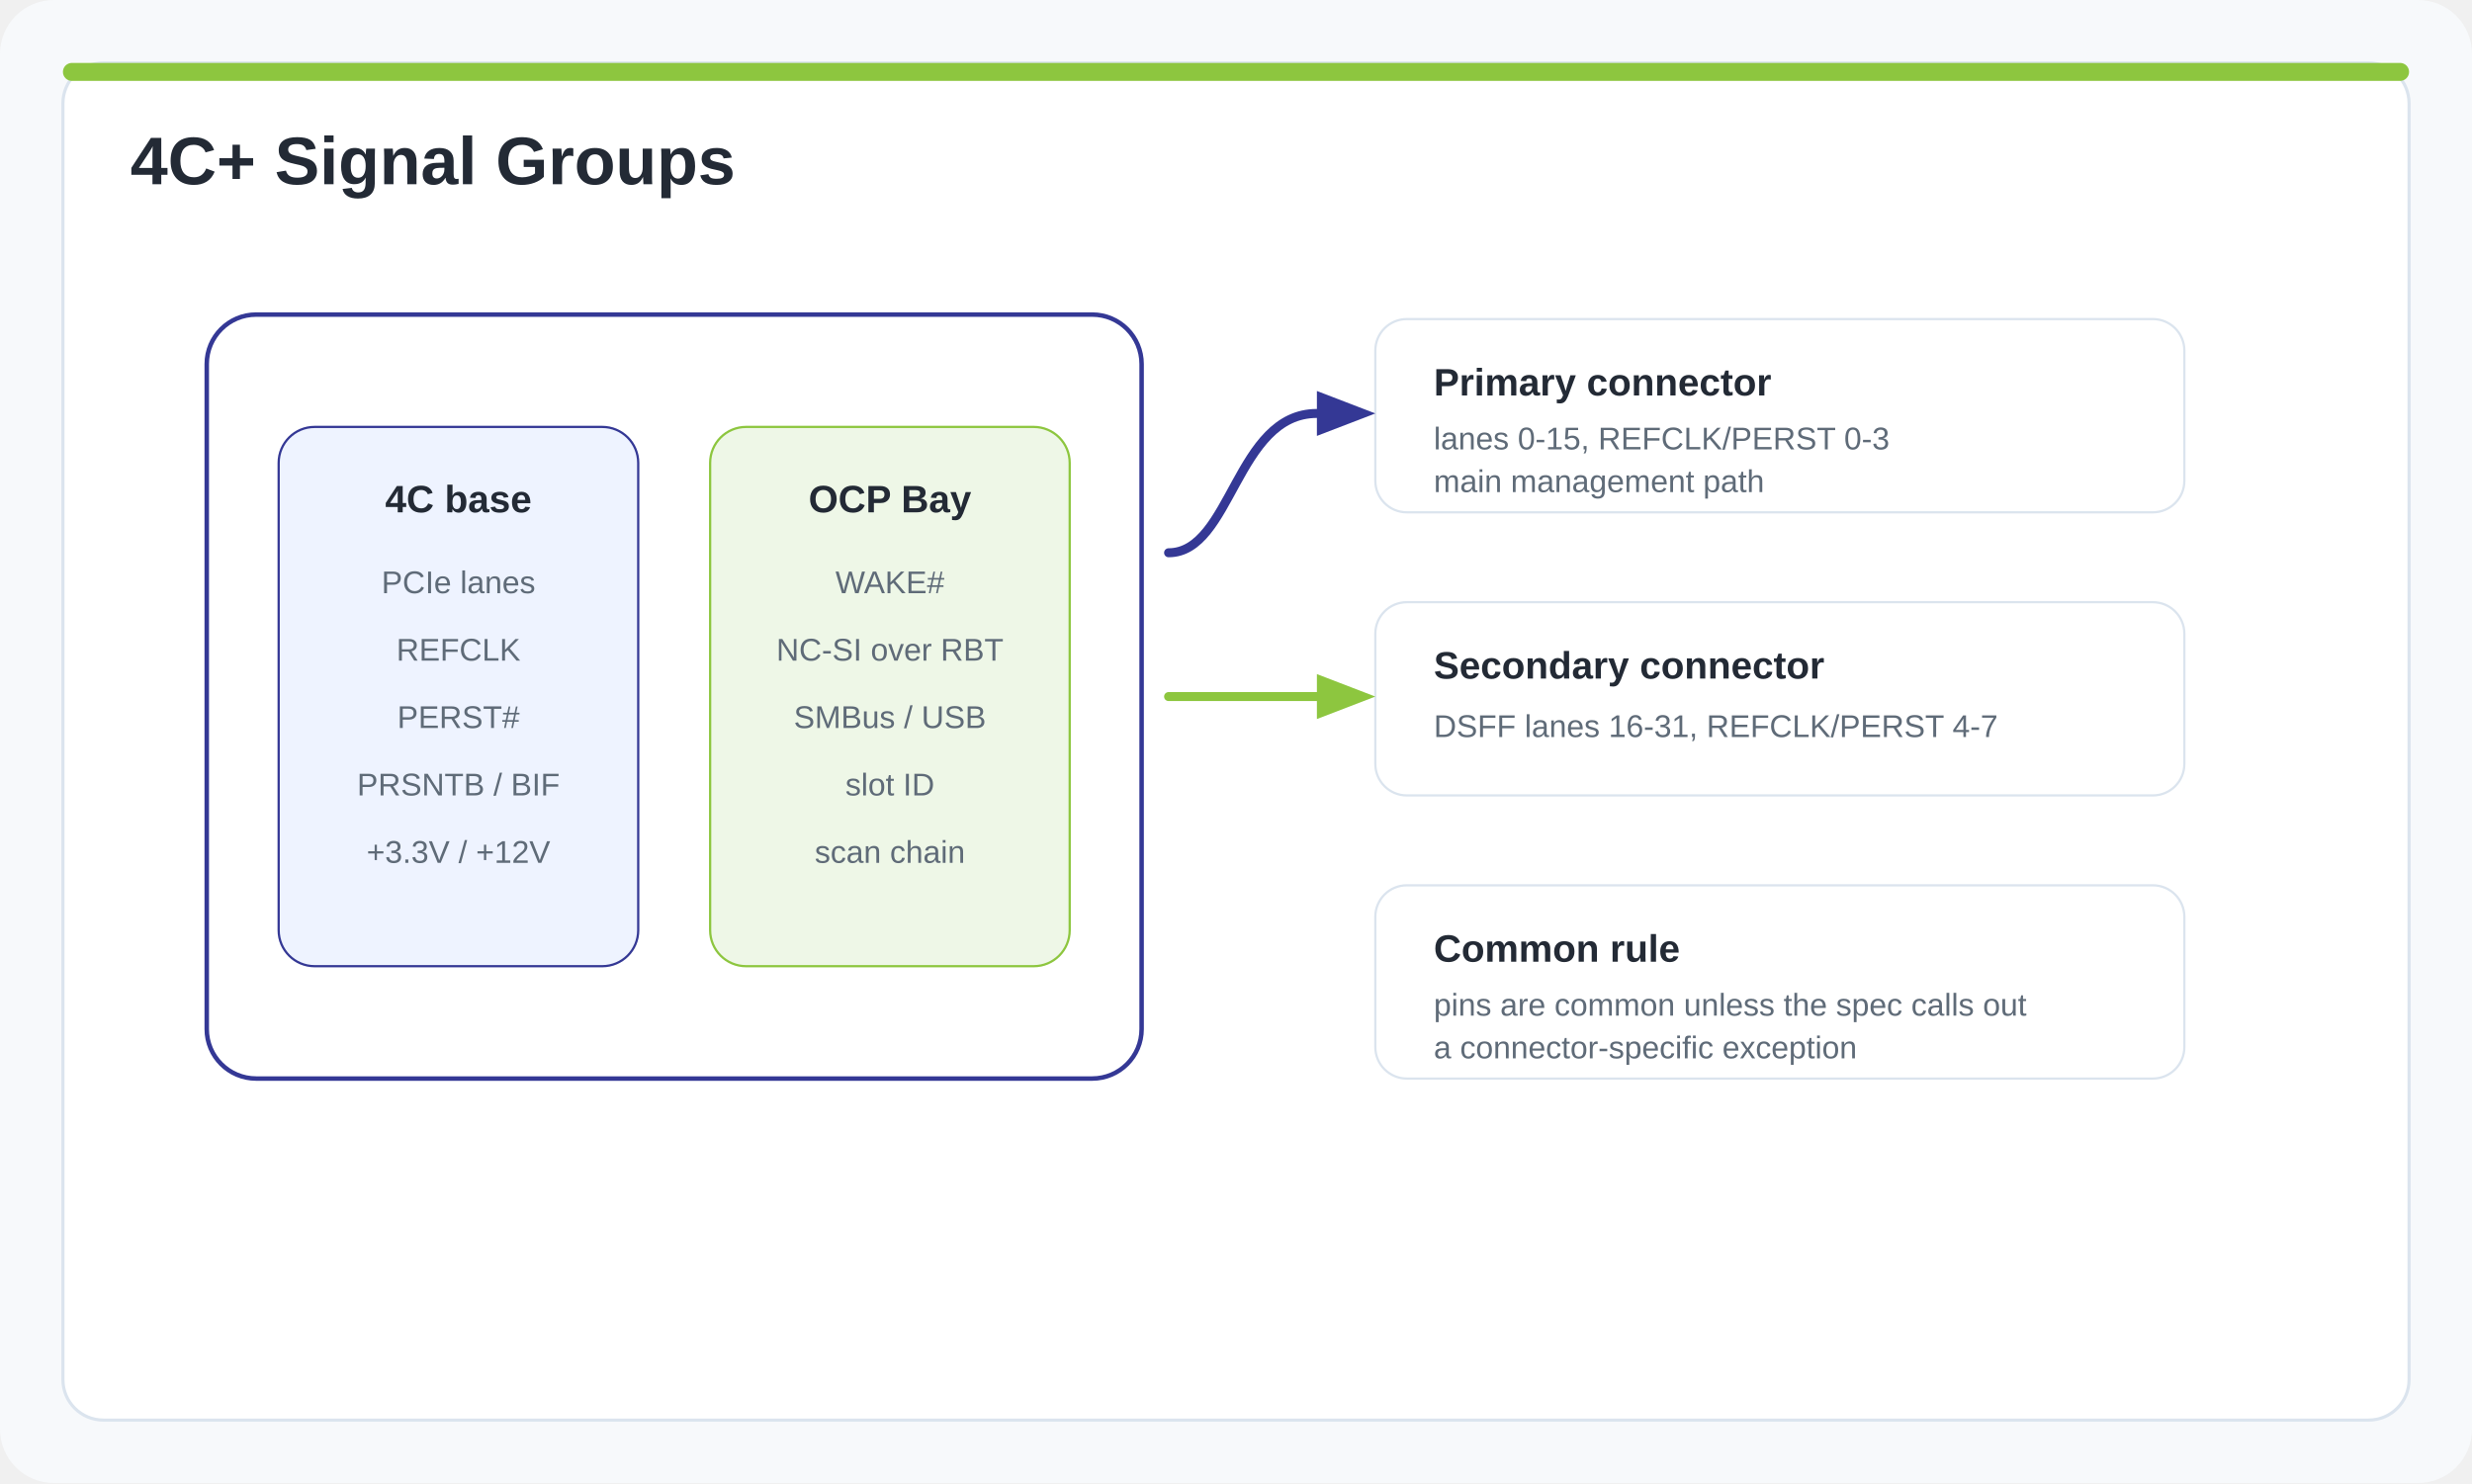
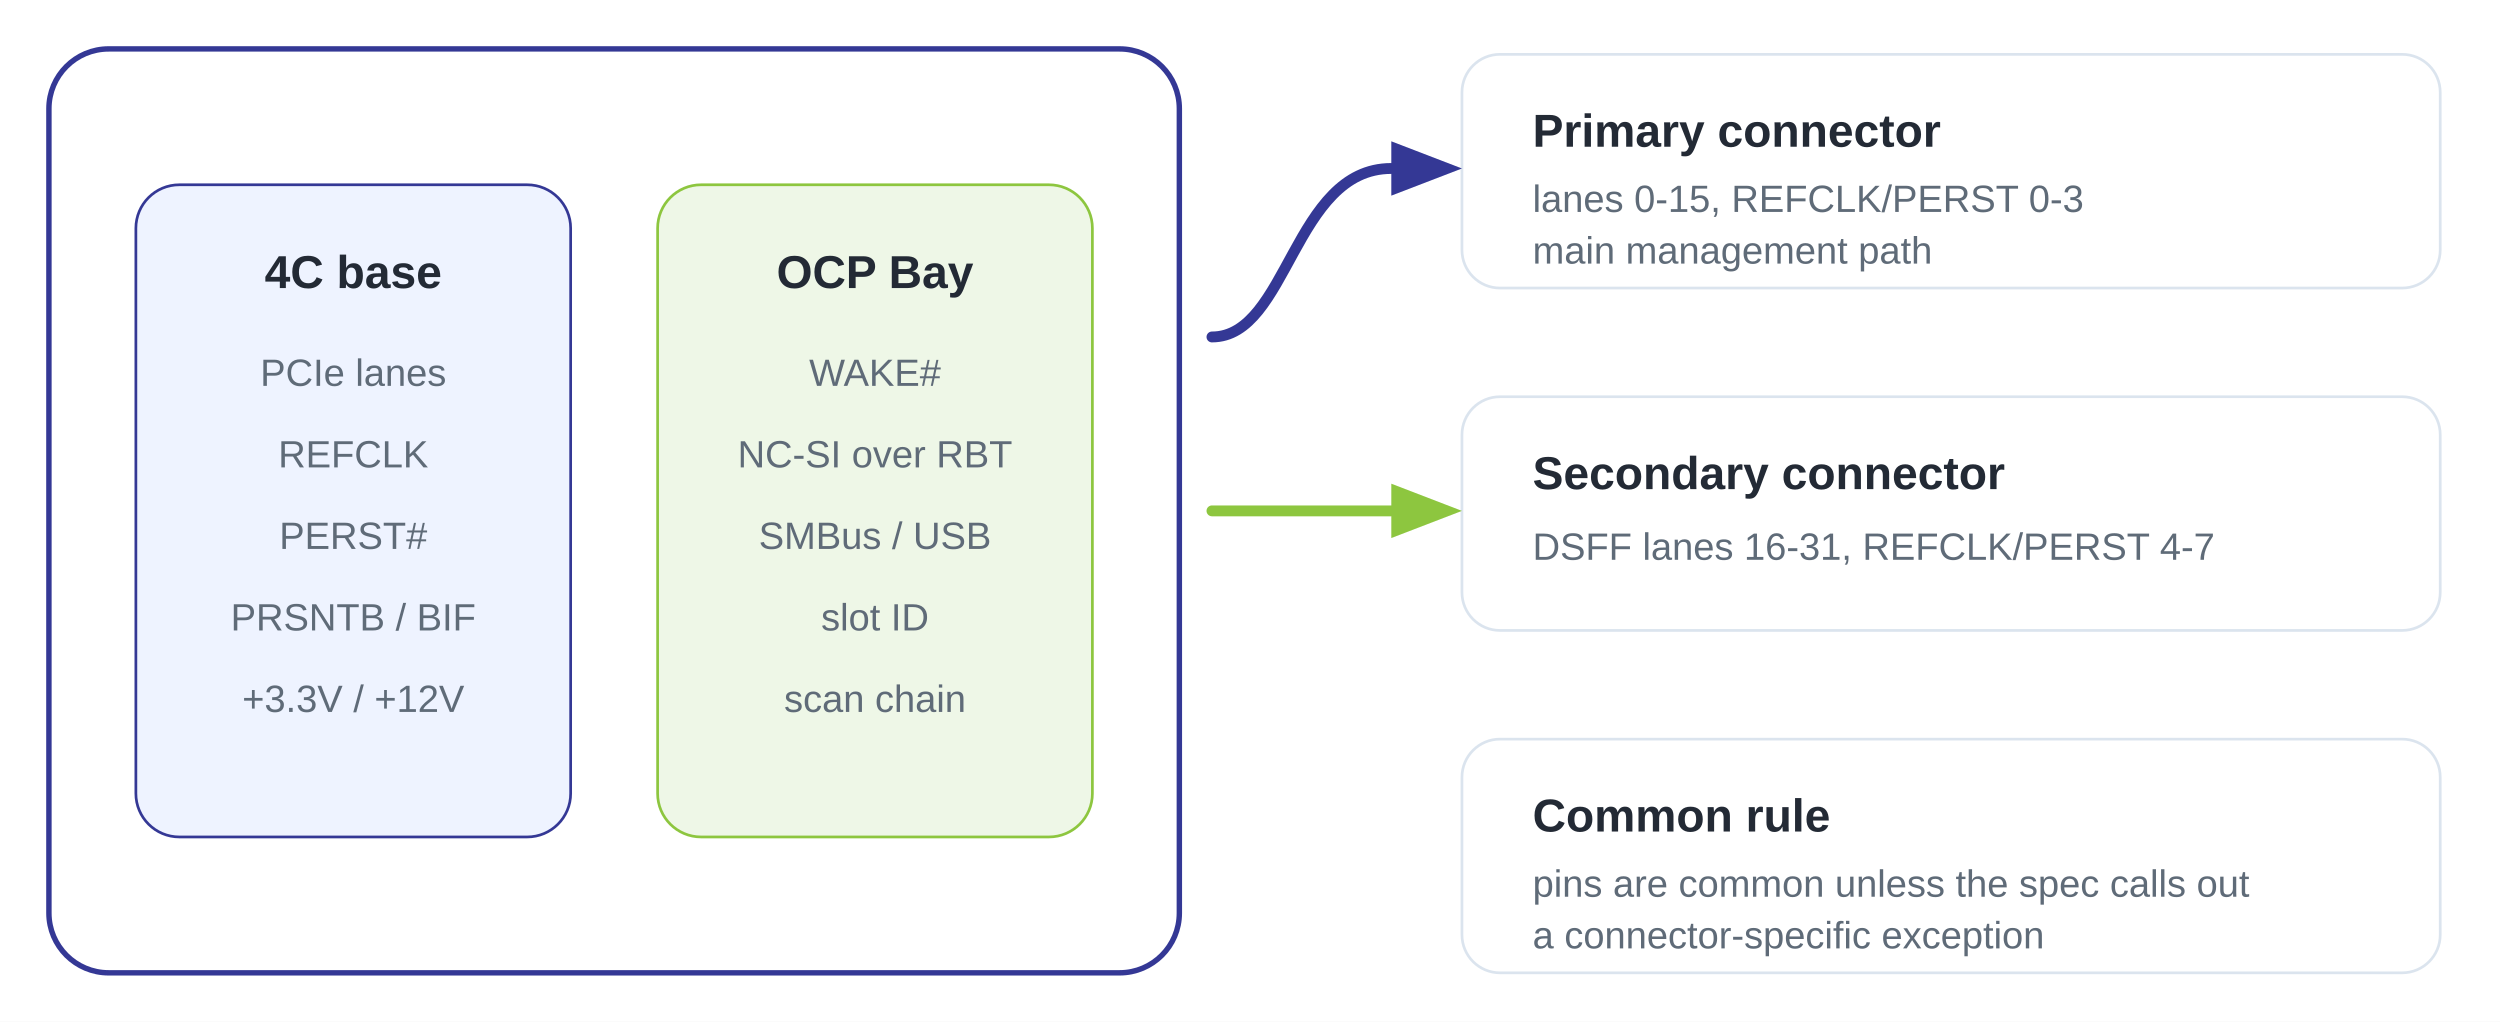
- <svg xmlns="http://www.w3.org/2000/svg" viewBox="0 0 1100 660" role="img" aria-labelledby="title desc">
+ <svg xmlns="http://www.w3.org/2000/svg" viewBox="74 122 920 376" role="img" aria-labelledby="title desc">
  <defs>
    <marker id="arrow-green" viewBox="0 0 10 10" markerWidth="10" markerHeight="10" refX="0" refY="5" orient="auto" markerUnits="userSpaceOnUse">
      <path d="M0,0 L10,5 L0,10 z" fill="#8dc63f" />
    </marker>
    <marker id="arrow-blue" viewBox="0 0 10 10" markerWidth="10" markerHeight="10" refX="0" refY="5" orient="auto" markerUnits="userSpaceOnUse">
      <path d="M0,0 L10,5 L0,10 z" fill="#343895" />
    </marker>
    <marker id="arrow-gray" viewBox="0 0 10 10" markerWidth="10" markerHeight="10" refX="0" refY="5" orient="auto" markerUnits="userSpaceOnUse">
      <path d="M0,0 L10,5 L0,10 z" fill="#64748b" />
    </marker>
    <style>
      .bg { fill:#f7f9fb; }
      .panel { fill:#fff; stroke:#dbe4ee; stroke-width:1.4; }
      .title { font:800 30px Arial, Helvetica, sans-serif; fill:#232a35; letter-spacing:0; }
      .label { font:700 17px Arial, Helvetica, sans-serif; fill:#232a35; letter-spacing:0; }
      .small { font:400 14px Arial, Helvetica, sans-serif; fill:#5f6b78; letter-spacing:0; }
      .tiny { font:700 12px Arial, Helvetica, sans-serif; fill:#64748b; letter-spacing:0; }
      .green { fill:#8dc63f; }
      .blue { fill:#343895; }
      .gray { fill:#64748b; }
      .line-green { stroke:#8dc63f; stroke-width:4; fill:none; marker-end:url(#arrow-green); }
      .line-blue { stroke:#343895; stroke-width:4; fill:none; marker-end:url(#arrow-blue); }
      .line-gray { stroke:#64748b; stroke-width:3; fill:none; marker-end:url(#arrow-gray); }
      .flow-green { stroke:#8dc63f; stroke-width:4; fill:none; stroke-linecap:round; }
      .flow-blue { stroke:#343895; stroke-width:4; fill:none; stroke-linecap:round; }
      .flow-gray { stroke:#64748b; stroke-width:3; fill:none; stroke-linecap:round; }
      .arrowhead-green { fill:#8dc63f; }
      .arrowhead-blue { fill:#343895; }
      .arrowhead-gray { fill:#64748b; }
      .dash { stroke-dasharray:8 8; }
    </style>
  </defs>
-   <rect class="bg" width="1100" height="660" rx="24" />
-   <rect class="panel" x="28" y="28" width="1044" height="604" rx="18" />
-   <rect x="28" y="28" width="1044" height="8" fill="#8dc63f" rx="4" />
-   <text class="title" x="58" y="82">4C+ Signal Groups</text>
+   <rect x="74" y="122" width="920" height="376" fill="#fff" />
  <g transform="translate(92 140)">
    <rect x="0" y="0" width="416" height="340" rx="22" fill="#fff" stroke="#343895" stroke-width="2" />
    <rect x="32" y="50" width="160" height="240" rx="16" fill="#eef3ff" stroke="#343895" />
    <rect x="224" y="50" width="160" height="240" rx="16" fill="#eef7e7" stroke="#8dc63f" />
    <text class="label" x="112" y="88" text-anchor="middle">4C base</text>
    <text class="small" x="112" y="124" text-anchor="middle">PCIe lanes</text>
    <text class="small" x="112" y="154" text-anchor="middle">REFCLK</text>
    <text class="small" x="112" y="184" text-anchor="middle">PERST#</text>
    <text class="small" x="112" y="214" text-anchor="middle">PRSNTB / BIF</text>
    <text class="small" x="112" y="244" text-anchor="middle">+3.3V / +12V</text>
    <text class="label" x="304" y="88" text-anchor="middle">OCP Bay</text>
    <text class="small" x="304" y="124" text-anchor="middle">WAKE#</text>
    <text class="small" x="304" y="154" text-anchor="middle">NC-SI over RBT</text>
    <text class="small" x="304" y="184" text-anchor="middle">SMBus / USB</text>
    <text class="small" x="304" y="214" text-anchor="middle">slot ID</text>
    <text class="small" x="304" y="244" text-anchor="middle">scan chain</text>
  </g>
  <g transform="translate(612 142)">
    <rect x="0" y="0" width="360" height="86" rx="14" fill="#fff" stroke="#dbe4ee" />
    <text class="label" x="26" y="34">Primary connector</text>
    <text class="small">
      <tspan x="26" y="58">lanes 0-15, REFCLK/PERST 0-3</tspan>
      <tspan x="26" y="77">main management path</tspan>
    </text>
    <rect x="0" y="126" width="360" height="86" rx="14" fill="#fff" stroke="#dbe4ee" />
    <text class="label" x="26" y="160">Secondary connector</text>
    <text class="small" x="26" y="186">DSFF lanes 16-31, REFCLK/PERST 4-7</text>
    <rect x="0" y="252" width="360" height="86" rx="14" fill="#fff" stroke="#dbe4ee" />
    <text class="label" x="26" y="286">Common rule</text>
    <text class="small">
      <tspan x="26" y="310">pins are common unless the spec calls out</tspan>
      <tspan x="26" y="329">a connector-specific exception</tspan>
    </text>
  </g>
  <path class="flow-blue" d="M520 246 C548 246, 550 184, 586 184" />
  <polygon class="arrowhead-blue" points="586,174 612,184 586,194" />
  <path class="flow-green" d="M520 310 L586 310" />
  <polygon class="arrowhead-green" points="586,300 612,310 586,320" />
</svg>
